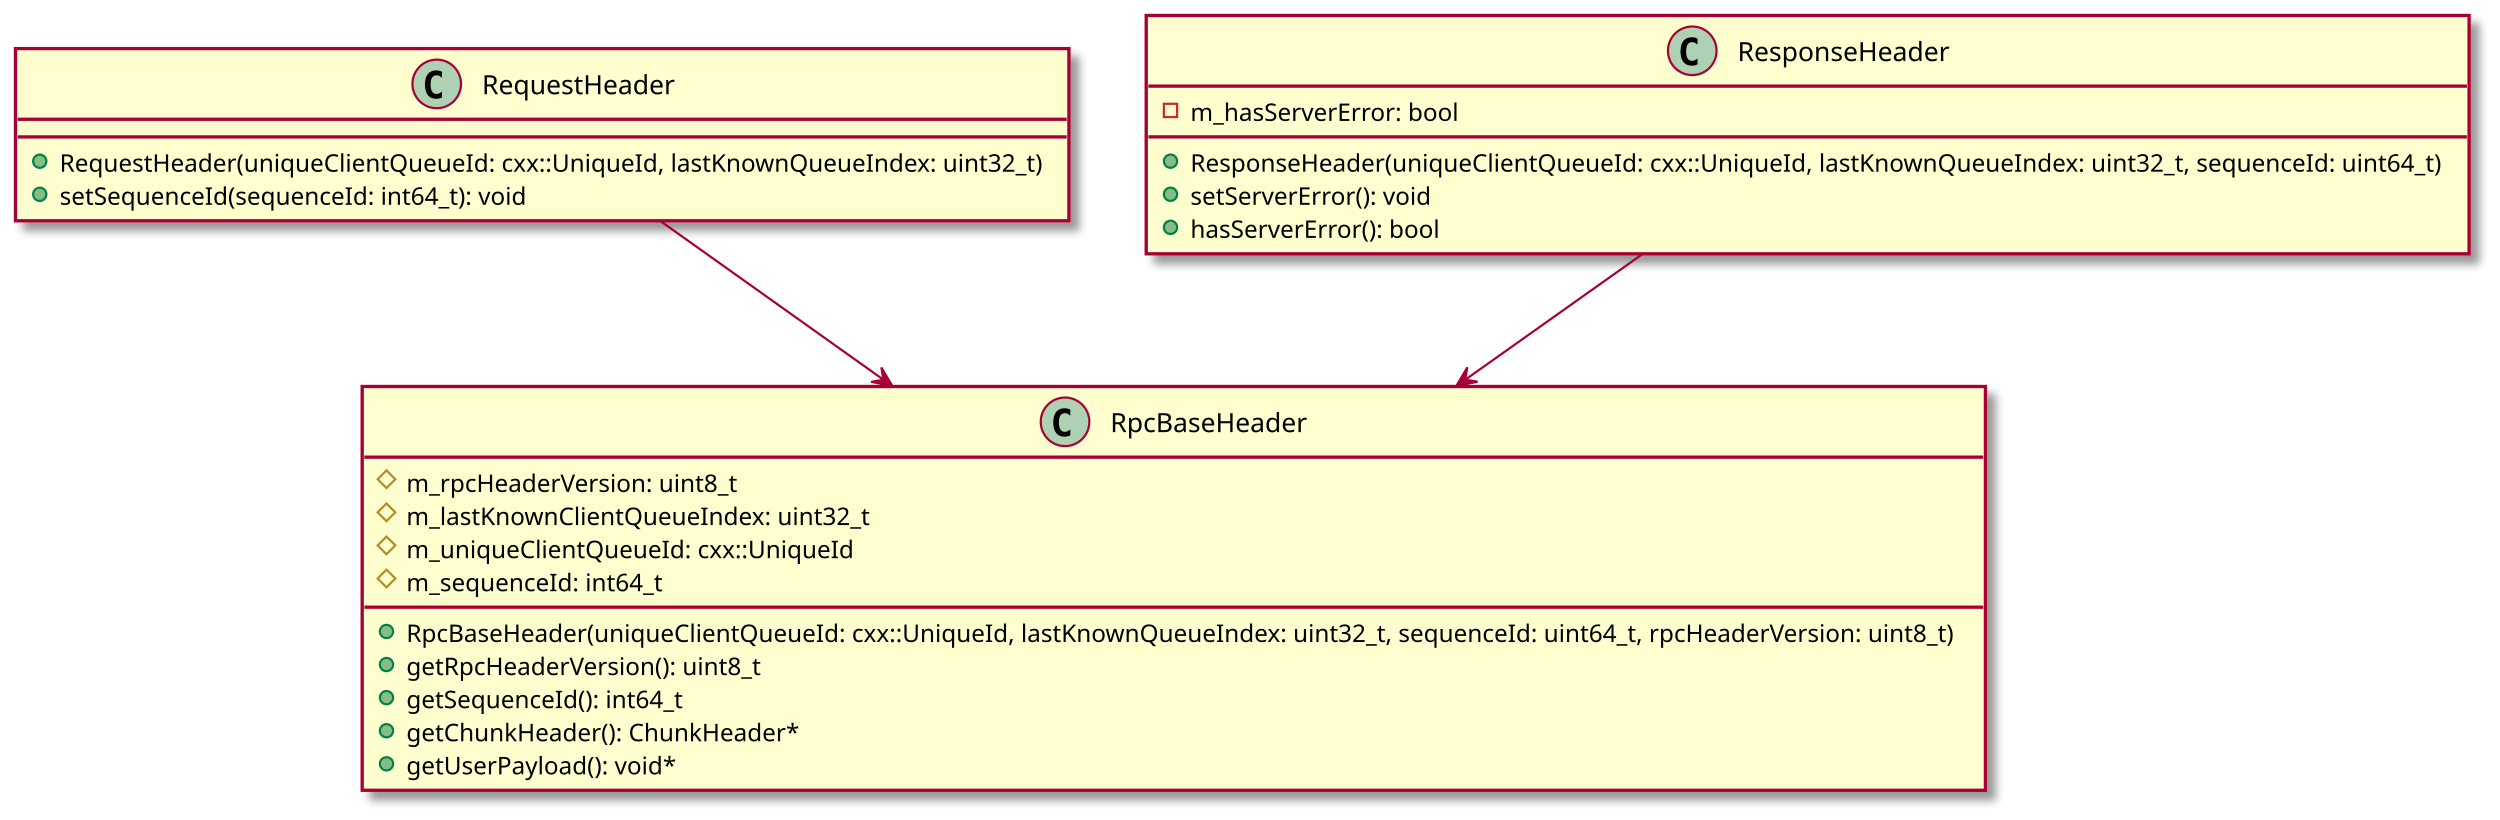
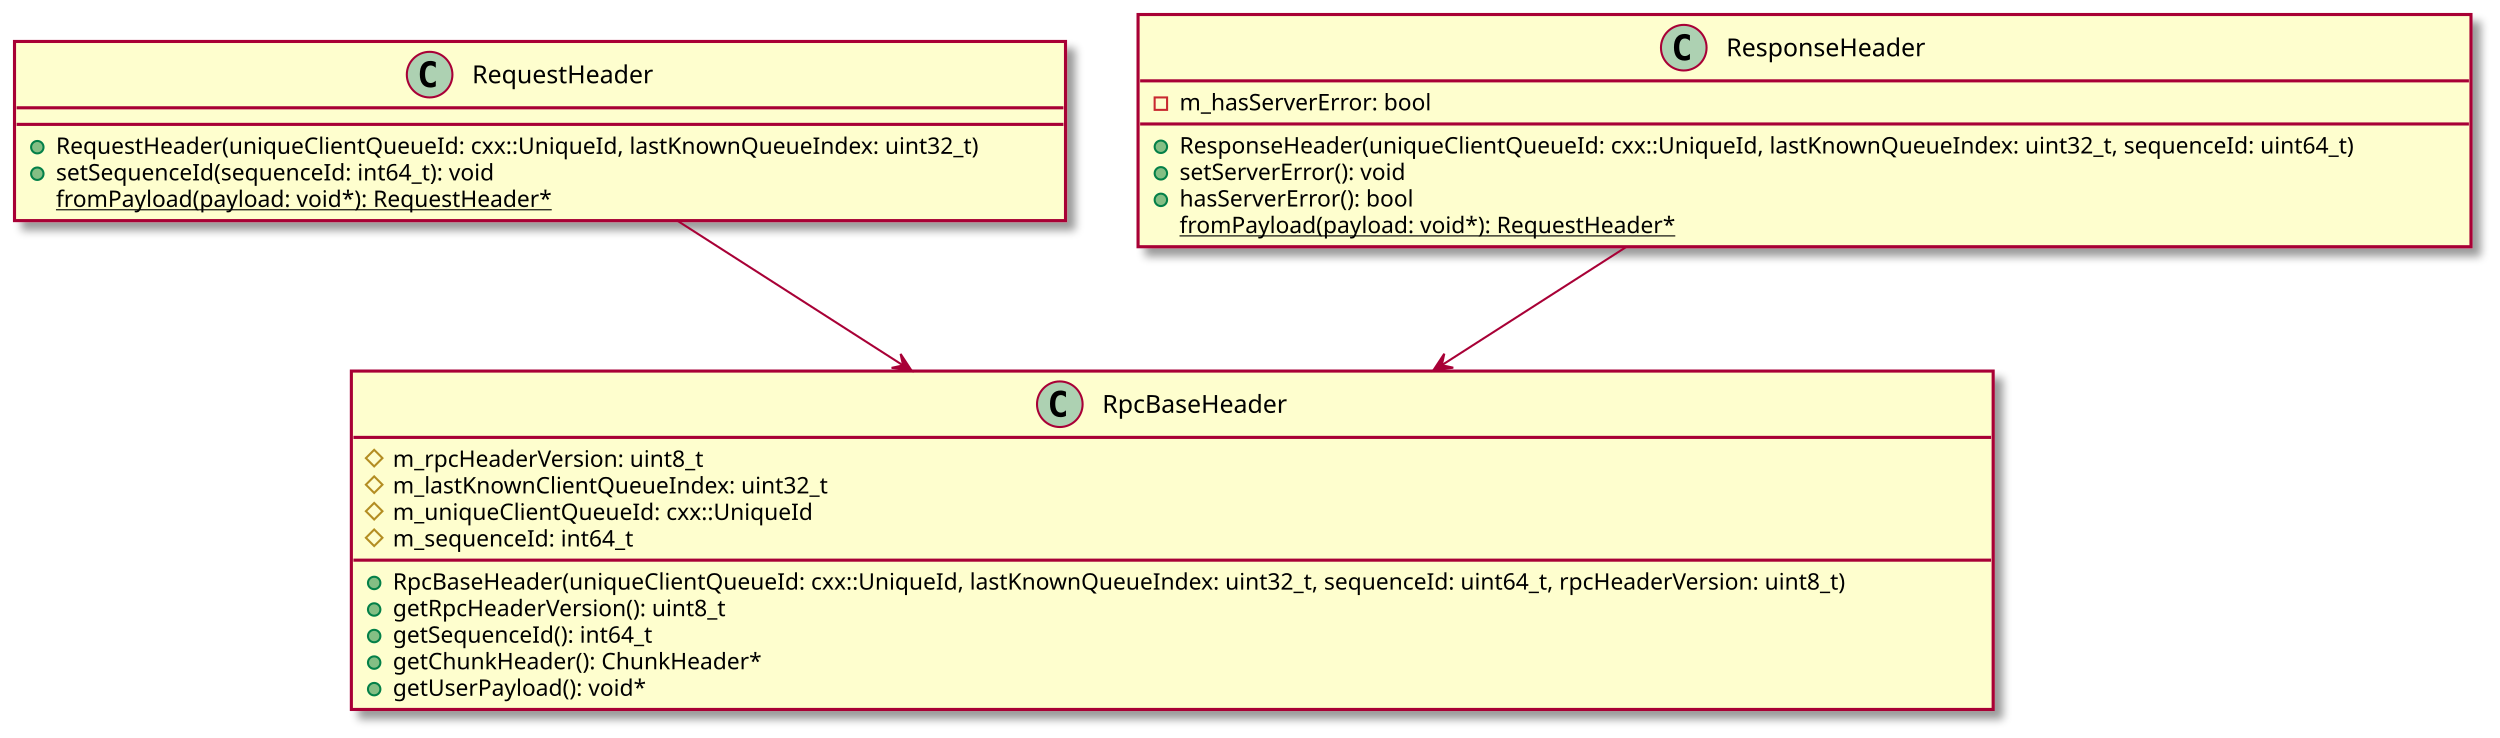
- <svg xmlns="http://www.w3.org/2000/svg" contentScriptType="application/ecmascript" contentStyleType="text/css" height="371px" preserveAspectRatio="none" style="width:1132px;height:371px;background:#EEEBDC;" version="1.1" viewBox="0 0 1132 371" width="1132px" zoomAndPan="magnify">
+ <svg xmlns="http://www.w3.org/2000/svg" contentScriptType="application/ecmascript" contentStyleType="text/css" height="356px" preserveAspectRatio="none" style="width:1206px;height:356px;background:#EEEBDC;" version="1.1" viewBox="0 0 1206 356" width="1206px" zoomAndPan="magnify">
  <defs>
-     <filter height="300%" id="fzrqu107bds4d" width="300%" x="-1" y="-1">
+     <filter height="300%" id="f1gmq1zuk317zh" width="300%" x="-1" y="-1">
      <feGaussianBlur result="blurOut" stdDeviation="2.0" />
      <feColorMatrix in="blurOut" result="blurOut2" type="matrix" values="0 0 0 0 0 0 0 0 0 0 0 0 0 0 0 0 0 0 .4 0" />
      <feOffset dx="4.0" dy="4.0" in="blurOut2" result="blurOut3" />
      <feBlend in="SourceGraphic" in2="blurOut3" mode="normal" />
    </filter>
  </defs>
  <g>
-     <rect codeLine="2" fill="#FEFECE" filter="url(#fzrqu107bds4d)" height="182.837" id="RpcBaseHeader" style="stroke:#A80036;stroke-width:1.5;" width="735" x="164" y="175" />
-     <ellipse cx="482.25" cy="191" fill="#ADD1B2" rx="11" ry="11" style="stroke:#A80036;stroke-width:1.0;" />
-     <path d="M482.047,197.734 Q479.562,197.734 478.234,196.094 Q476.922,194.422 476.922,191.312 Q476.922,188.188 478.234,186.531 Q479.562,184.875 482.047,184.875 Q482.766,184.875 483.422,185.031 Q484.062,185.188 484.625,185.484 L484.625,188.203 Q484.266,187.859 483.969,187.672 Q483.672,187.469 483.406,187.344 Q483.094,187.203 482.781,187.141 Q482.484,187.078 482.172,187.078 Q480.844,187.078 480.156,188.141 Q479.469,189.234 479.469,191.312 Q479.469,193.406 480.156,194.469 Q480.844,195.547 482.172,195.547 Q482.812,195.547 483.406,195.266 Q483.703,195.141 483.984,194.953 Q484.281,194.75 484.625,194.422 L484.625,197.141 Q484.047,197.438 483.406,197.594 Q482.781,197.734 482.047,197.734 Z " fill="#000000" />
-     <text fill="#000000" font-family="sans-serif" font-size="12" lengthAdjust="spacing" textLength="90" x="502.75" y="195.656">RpcBaseHeader</text>
-     <line style="stroke:#A80036;stroke-width:1.5;" x1="165" x2="898" y1="207" y2="207" />
-     <polygon fill="none" points="175,213,179,217,175,221,171,217" style="stroke:#B38D22;stroke-width:1.0;" />
-     <text fill="#000000" font-family="sans-serif" font-size="11" lengthAdjust="spacing" textLength="152" x="184" y="222.759">m_rpcHeaderVersion: uint8_t</text>
-     <polygon fill="none" points="175,227.982,179,231.982,175,235.982,171,231.982" style="stroke:#B38D22;stroke-width:1.0;" />
-     <text fill="#000000" font-family="sans-serif" font-size="11" lengthAdjust="spacing" textLength="213" x="184" y="237.741">m_lastKnownClientQueueIndex: uint32_t</text>
-     <polygon fill="none" points="175,242.964,179,246.964,175,250.964,171,246.964" style="stroke:#B38D22;stroke-width:1.0;" />
-     <text fill="#000000" font-family="sans-serif" font-size="11" lengthAdjust="spacing" textLength="206" x="184" y="252.723">m_uniqueClientQueueId: cxx::UniqueId</text>
-     <polygon fill="none" points="175,257.946,179,261.946,175,265.946,171,261.946" style="stroke:#B38D22;stroke-width:1.0;" />
-     <text fill="#000000" font-family="sans-serif" font-size="11" lengthAdjust="spacing" textLength="116" x="184" y="267.705">m_sequenceId: int64_t</text>
-     <line style="stroke:#A80036;stroke-width:1.5;" x1="165" x2="898" y1="274.928" y2="274.928" />
-     <ellipse cx="175" cy="285.928" fill="#84BE84" rx="3" ry="3" style="stroke:#038048;stroke-width:1.0;" />
-     <text fill="#000000" font-family="sans-serif" font-size="11" lengthAdjust="spacing" textLength="709" x="184" y="290.687">RpcBaseHeader(uniqueClientQueueId: cxx::UniqueId, lastKnownQueueIndex: uint32_t, sequenceId: uint64_t, rpcHeaderVersion: uint8_t)</text>
-     <ellipse cx="175" cy="300.909" fill="#84BE84" rx="3" ry="3" style="stroke:#038048;stroke-width:1.0;" />
-     <text fill="#000000" font-family="sans-serif" font-size="11" lengthAdjust="spacing" textLength="162" x="184" y="305.668">getRpcHeaderVersion(): uint8_t</text>
-     <ellipse cx="175" cy="315.891" fill="#84BE84" rx="3" ry="3" style="stroke:#038048;stroke-width:1.0;" />
-     <text fill="#000000" font-family="sans-serif" font-size="11" lengthAdjust="spacing" textLength="125" x="184" y="320.65">getSequenceId(): int64_t</text>
-     <ellipse cx="175" cy="330.873" fill="#84BE84" rx="3" ry="3" style="stroke:#038048;stroke-width:1.0;" />
-     <text fill="#000000" font-family="sans-serif" font-size="11" lengthAdjust="spacing" textLength="179" x="184" y="335.632">getChunkHeader(): ChunkHeader*</text>
-     <ellipse cx="175" cy="345.855" fill="#84BE84" rx="3" ry="3" style="stroke:#038048;stroke-width:1.0;" />
-     <text fill="#000000" font-family="sans-serif" font-size="11" lengthAdjust="spacing" textLength="124" x="184" y="350.614">getUserPayload(): void*</text>
-     <rect codeLine="14" fill="#FEFECE" filter="url(#fzrqu107bds4d)" height="77.964" id="RequestHeader" style="stroke:#A80036;stroke-width:1.5;" width="477" x="7" y="22" />
-     <ellipse cx="197.75" cy="38" fill="#ADD1B2" rx="11" ry="11" style="stroke:#A80036;stroke-width:1.0;" />
-     <path d="M197.547,44.734 Q195.062,44.734 193.734,43.094 Q192.422,41.422 192.422,38.312 Q192.422,35.188 193.734,33.531 Q195.062,31.875 197.547,31.875 Q198.266,31.875 198.922,32.031 Q199.562,32.188 200.125,32.484 L200.125,35.203 Q199.766,34.859 199.469,34.672 Q199.172,34.469 198.906,34.344 Q198.594,34.203 198.281,34.141 Q197.984,34.078 197.672,34.078 Q196.344,34.078 195.656,35.141 Q194.969,36.234 194.969,38.312 Q194.969,40.406 195.656,41.469 Q196.344,42.547 197.672,42.547 Q198.312,42.547 198.906,42.266 Q199.203,42.141 199.484,41.953 Q199.781,41.75 200.125,41.422 L200.125,44.141 Q199.547,44.438 198.906,44.594 Q198.281,44.734 197.547,44.734 Z " fill="#000000" />
-     <text fill="#000000" font-family="sans-serif" font-size="12" lengthAdjust="spacing" textLength="87" x="218.25" y="42.656">RequestHeader</text>
-     <line style="stroke:#A80036;stroke-width:1.5;" x1="8" x2="483" y1="54" y2="54" />
-     <line style="stroke:#A80036;stroke-width:1.5;" x1="8" x2="483" y1="62" y2="62" />
-     <ellipse cx="18" cy="73" fill="#84BE84" rx="3" ry="3" style="stroke:#038048;stroke-width:1.0;" />
-     <text fill="#000000" font-family="sans-serif" font-size="11" lengthAdjust="spacing" textLength="451" x="27" y="77.759">RequestHeader(uniqueClientQueueId: cxx::UniqueId, lastKnownQueueIndex: uint32_t)</text>
-     <ellipse cx="18" cy="87.982" fill="#84BE84" rx="3" ry="3" style="stroke:#038048;stroke-width:1.0;" />
-     <text fill="#000000" font-family="sans-serif" font-size="11" lengthAdjust="spacing" textLength="212" x="27" y="92.741">setSequenceId(sequenceId: int64_t): void</text>
-     <rect codeLine="19" fill="#FEFECE" filter="url(#fzrqu107bds4d)" height="107.928" id="ResponseHeader" style="stroke:#A80036;stroke-width:1.5;" width="599" x="519" y="7" />
-     <ellipse cx="766.25" cy="23" fill="#ADD1B2" rx="11" ry="11" style="stroke:#A80036;stroke-width:1.0;" />
-     <path d="M766.047,29.734 Q763.562,29.734 762.234,28.094 Q760.922,26.422 760.922,23.312 Q760.922,20.188 762.234,18.531 Q763.562,16.875 766.047,16.875 Q766.766,16.875 767.422,17.031 Q768.062,17.188 768.625,17.484 L768.625,20.203 Q768.266,19.859 767.969,19.672 Q767.672,19.469 767.406,19.344 Q767.094,19.203 766.781,19.141 Q766.484,19.078 766.172,19.078 Q764.844,19.078 764.156,20.141 Q763.469,21.234 763.469,23.312 Q763.469,25.406 764.156,26.469 Q764.844,27.547 766.172,27.547 Q766.812,27.547 767.406,27.266 Q767.703,27.141 767.984,26.953 Q768.281,26.75 768.625,26.422 L768.625,29.141 Q768.047,29.438 767.406,29.594 Q766.781,29.734 766.047,29.734 Z " fill="#000000" />
-     <text fill="#000000" font-family="sans-serif" font-size="12" lengthAdjust="spacing" textLength="96" x="786.75" y="27.656">ResponseHeader</text>
-     <line style="stroke:#A80036;stroke-width:1.5;" x1="520" x2="1117" y1="39" y2="39" />
-     <rect fill="none" height="6" style="stroke:#C82930;stroke-width:1.0;" width="6" x="527" y="47" />
-     <text fill="#000000" font-family="sans-serif" font-size="11" lengthAdjust="spacing" textLength="125" x="539" y="54.759">m_hasServerError: bool</text>
-     <line style="stroke:#A80036;stroke-width:1.5;" x1="520" x2="1117" y1="61.982" y2="61.982" />
-     <ellipse cx="530" cy="72.982" fill="#84BE84" rx="3" ry="3" style="stroke:#038048;stroke-width:1.0;" />
-     <text fill="#000000" font-family="sans-serif" font-size="11" lengthAdjust="spacing" textLength="573" x="539" y="77.741">ResponseHeader(uniqueClientQueueId: cxx::UniqueId, lastKnownQueueIndex: uint32_t, sequenceId: uint64_t)</text>
-     <ellipse cx="530" cy="87.964" fill="#84BE84" rx="3" ry="3" style="stroke:#038048;stroke-width:1.0;" />
-     <text fill="#000000" font-family="sans-serif" font-size="11" lengthAdjust="spacing" textLength="112" x="539" y="92.723">setServerError(): void</text>
-     <ellipse cx="530" cy="102.946" fill="#84BE84" rx="3" ry="3" style="stroke:#038048;stroke-width:1.0;" />
-     <text fill="#000000" font-family="sans-serif" font-size="11" lengthAdjust="spacing" textLength="116" x="539" y="107.705">hasServerError(): bool</text>
-     <path codeLine="26" d="M298.96,100.04 C327.55,120.38 364.12,146.4 399.76,171.76 " fill="none" id="RequestHeader-to-RpcBaseHeader" style="stroke:#A80036;stroke-width:1.0;" />
-     <polygon fill="#A80036" points="404.1,174.85,399.076,166.379,400.023,171.956,394.446,172.903,404.1,174.85" style="stroke:#A80036;stroke-width:1.0;" />
-     <path codeLine="27" d="M743.47,115.2 C719.03,132.53 691.14,152.31 663.79,171.7 " fill="none" id="ResponseHeader-to-RpcBaseHeader" style="stroke:#A80036;stroke-width:1.0;" />
-     <polygon fill="#A80036" points="659.4,174.81,669.051,172.847,663.472,171.909,664.41,166.331,659.4,174.81" style="stroke:#A80036;stroke-width:1.0;" />
+     <rect codeLine="2" fill="#FEFECE" filter="url(#f1gmq1zuk317zh)" height="163.242" id="RpcBaseHeader" style="stroke:#A80036;stroke-width:1.5;" width="792" x="169.5" y="179" />
+     <ellipse cx="511.25" cy="195" fill="#ADD1B2" rx="11" ry="11" style="stroke:#A80036;stroke-width:1.0;" />
+     <path d="M514.219,200.641 Q513.641,200.938 513,201.078 Q512.359,201.234 511.656,201.234 Q509.156,201.234 507.828,199.594 Q506.516,197.938 506.516,194.812 Q506.516,191.688 507.828,190.031 Q509.156,188.375 511.656,188.375 Q512.359,188.375 513,188.531 Q513.656,188.688 514.219,188.984 L514.219,191.703 Q513.594,191.125 513,190.859 Q512.406,190.578 511.781,190.578 Q510.438,190.578 509.75,191.656 Q509.062,192.719 509.062,194.812 Q509.062,196.906 509.75,197.984 Q510.438,199.047 511.781,199.047 Q512.406,199.047 513,198.781 Q513.594,198.5 514.219,197.922 L514.219,200.641 Z " fill="#000000" />
+     <text fill="#000000" font-family="sans-serif" font-size="12" lengthAdjust="spacing" textLength="100" x="531.75" y="199.154">RpcBaseHeader</text>
+     <line style="stroke:#A80036;stroke-width:1.5;" x1="170.5" x2="960.5" y1="211" y2="211" />
+     <polygon fill="none" points="180.5,217,184.5,221,180.5,225,176.5,221" style="stroke:#B38D22;stroke-width:1.0;" />
+     <text fill="#000000" font-family="sans-serif" font-size="11" lengthAdjust="spacing" textLength="165" x="189.5" y="225.21">m_rpcHeaderVersion: uint8_t</text>
+     <polygon fill="none" points="180.5,229.805,184.5,233.805,180.5,237.805,176.5,233.805" style="stroke:#B38D22;stroke-width:1.0;" />
+     <text fill="#000000" font-family="sans-serif" font-size="11" lengthAdjust="spacing" textLength="227" x="189.5" y="238.015">m_lastKnownClientQueueIndex: uint32_t</text>
+     <polygon fill="none" points="180.5,242.609,184.5,246.609,180.5,250.609,176.5,246.609" style="stroke:#B38D22;stroke-width:1.0;" />
+     <text fill="#000000" font-family="sans-serif" font-size="11" lengthAdjust="spacing" textLength="217" x="189.5" y="250.82">m_uniqueClientQueueId: cxx::UniqueId</text>
+     <polygon fill="none" points="180.5,255.414,184.5,259.414,180.5,263.414,176.5,259.414" style="stroke:#B38D22;stroke-width:1.0;" />
+     <text fill="#000000" font-family="sans-serif" font-size="11" lengthAdjust="spacing" textLength="128" x="189.5" y="263.625">m_sequenceId: int64_t</text>
+     <line style="stroke:#A80036;stroke-width:1.5;" x1="170.5" x2="960.5" y1="270.219" y2="270.219" />
+     <ellipse cx="180.5" cy="281.219" fill="#84BE84" rx="3" ry="3" style="stroke:#038048;stroke-width:1.0;" />
+     <text fill="#000000" font-family="sans-serif" font-size="11" lengthAdjust="spacing" textLength="766" x="189.5" y="284.429">RpcBaseHeader(uniqueClientQueueId: cxx::UniqueId, lastKnownQueueIndex: uint32_t, sequenceId: uint64_t, rpcHeaderVersion: uint8_t)</text>
+     <ellipse cx="180.5" cy="294.023" fill="#84BE84" rx="3" ry="3" style="stroke:#038048;stroke-width:1.0;" />
+     <text fill="#000000" font-family="sans-serif" font-size="11" lengthAdjust="spacing" textLength="176" x="189.5" y="297.234">getRpcHeaderVersion(): uint8_t</text>
+     <ellipse cx="180.5" cy="306.828" fill="#84BE84" rx="3" ry="3" style="stroke:#038048;stroke-width:1.0;" />
+     <text fill="#000000" font-family="sans-serif" font-size="11" lengthAdjust="spacing" textLength="138" x="189.5" y="310.039">getSequenceId(): int64_t</text>
+     <ellipse cx="180.5" cy="319.633" fill="#84BE84" rx="3" ry="3" style="stroke:#038048;stroke-width:1.0;" />
+     <text fill="#000000" font-family="sans-serif" font-size="11" lengthAdjust="spacing" textLength="192" x="189.5" y="322.843">getChunkHeader(): ChunkHeader*</text>
+     <ellipse cx="180.5" cy="332.438" fill="#84BE84" rx="3" ry="3" style="stroke:#038048;stroke-width:1.0;" />
+     <text fill="#000000" font-family="sans-serif" font-size="11" lengthAdjust="spacing" textLength="134" x="189.5" y="335.648">getUserPayload(): void*</text>
+     <rect codeLine="14" fill="#FEFECE" filter="url(#f1gmq1zuk317zh)" height="86.414" id="RequestHeader" style="stroke:#A80036;stroke-width:1.5;" width="507" x="7" y="20" />
+     <ellipse cx="207.25" cy="36" fill="#ADD1B2" rx="11" ry="11" style="stroke:#A80036;stroke-width:1.0;" />
+     <path d="M210.219,41.641 Q209.641,41.938 209,42.078 Q208.359,42.234 207.656,42.234 Q205.156,42.234 203.828,40.594 Q202.516,38.938 202.516,35.812 Q202.516,32.688 203.828,31.031 Q205.156,29.375 207.656,29.375 Q208.359,29.375 209,29.531 Q209.656,29.688 210.219,29.984 L210.219,32.703 Q209.594,32.125 209,31.859 Q208.406,31.578 207.781,31.578 Q206.438,31.578 205.75,32.656 Q205.062,33.719 205.062,35.812 Q205.062,37.906 205.75,38.984 Q206.438,40.047 207.781,40.047 Q208.406,40.047 209,39.781 Q209.594,39.5 210.219,38.922 L210.219,41.641 Z " fill="#000000" />
+     <text fill="#000000" font-family="sans-serif" font-size="12" lengthAdjust="spacing" textLength="98" x="227.75" y="40.154">RequestHeader</text>
+     <line style="stroke:#A80036;stroke-width:1.5;" x1="8" x2="513" y1="52" y2="52" />
+     <line style="stroke:#A80036;stroke-width:1.5;" x1="8" x2="513" y1="60" y2="60" />
+     <ellipse cx="18" cy="71" fill="#84BE84" rx="3" ry="3" style="stroke:#038048;stroke-width:1.0;" />
+     <text fill="#000000" font-family="sans-serif" font-size="11" lengthAdjust="spacing" textLength="481" x="27" y="74.21">RequestHeader(uniqueClientQueueId: cxx::UniqueId, lastKnownQueueIndex: uint32_t)</text>
+     <ellipse cx="18" cy="83.805" fill="#84BE84" rx="3" ry="3" style="stroke:#038048;stroke-width:1.0;" />
+     <text fill="#000000" font-family="sans-serif" font-size="11" lengthAdjust="spacing" textLength="234" x="27" y="87.015">setSequenceId(sequenceId: int64_t): void</text>
+     <text fill="#000000" font-family="sans-serif" font-size="11" lengthAdjust="spacing" text-decoration="underline" textLength="261" x="27" y="99.82">fromPayload(payload: void*): RequestHeader*</text>
+     <rect codeLine="20" fill="#FEFECE" filter="url(#f1gmq1zuk317zh)" height="112.023" id="ResponseHeader" style="stroke:#A80036;stroke-width:1.5;" width="643" x="549" y="7" />
+     <ellipse cx="812.25" cy="23" fill="#ADD1B2" rx="11" ry="11" style="stroke:#A80036;stroke-width:1.0;" />
+     <path d="M815.219,28.641 Q814.641,28.938 814,29.078 Q813.359,29.234 812.656,29.234 Q810.156,29.234 808.828,27.594 Q807.516,25.938 807.516,22.812 Q807.516,19.688 808.828,18.031 Q810.156,16.375 812.656,16.375 Q813.359,16.375 814,16.531 Q814.656,16.688 815.219,16.984 L815.219,19.703 Q814.594,19.125 814,18.859 Q813.406,18.578 812.781,18.578 Q811.438,18.578 810.75,19.656 Q810.062,20.719 810.062,22.812 Q810.062,24.906 810.75,25.984 Q811.438,27.047 812.781,27.047 Q813.406,27.047 814,26.781 Q814.594,26.5 815.219,25.922 L815.219,28.641 Z " fill="#000000" />
+     <text fill="#000000" font-family="sans-serif" font-size="12" lengthAdjust="spacing" textLength="108" x="832.75" y="27.154">ResponseHeader</text>
+     <line style="stroke:#A80036;stroke-width:1.5;" x1="550" x2="1191" y1="39" y2="39" />
+     <rect fill="none" height="6" style="stroke:#C82930;stroke-width:1.0;" width="6" x="557" y="47" />
+     <text fill="#000000" font-family="sans-serif" font-size="11" lengthAdjust="spacing" textLength="137" x="569" y="53.21">m_hasServerError: bool</text>
+     <line style="stroke:#A80036;stroke-width:1.5;" x1="550" x2="1191" y1="59.805" y2="59.805" />
+     <ellipse cx="560" cy="70.805" fill="#84BE84" rx="3" ry="3" style="stroke:#038048;stroke-width:1.0;" />
+     <text fill="#000000" font-family="sans-serif" font-size="11" lengthAdjust="spacing" textLength="617" x="569" y="74.015">ResponseHeader(uniqueClientQueueId: cxx::UniqueId, lastKnownQueueIndex: uint32_t, sequenceId: uint64_t)</text>
+     <ellipse cx="560" cy="83.609" fill="#84BE84" rx="3" ry="3" style="stroke:#038048;stroke-width:1.0;" />
+     <text fill="#000000" font-family="sans-serif" font-size="11" lengthAdjust="spacing" textLength="124" x="569" y="86.82">setServerError(): void</text>
+     <ellipse cx="560" cy="96.414" fill="#84BE84" rx="3" ry="3" style="stroke:#038048;stroke-width:1.0;" />
+     <text fill="#000000" font-family="sans-serif" font-size="11" lengthAdjust="spacing" textLength="128" x="569" y="99.624">hasServerError(): bool</text>
+     <text fill="#000000" font-family="sans-serif" font-size="11" lengthAdjust="spacing" text-decoration="underline" textLength="261" x="569" y="112.429">fromPayload(payload: void*): RequestHeader*</text>
+     <path codeLine="28" d="M326.3,106.18 C358.19,126.62 397.66,151.91 435.27,176.03 " fill="none" id="RequestHeader-to-RpcBaseHeader" style="stroke:#A80036;stroke-width:1.0;" />
+     <polygon fill="#A80036" points="439.85,178.96,434.442,170.728,435.644,176.256,430.116,177.458,439.85,178.96" style="stroke:#A80036;stroke-width:1.0;" />
+     <path codeLine="29" d="M784.32,119.24 C756.79,136.89 725.67,156.83 695.72,176.03 " fill="none" id="ResponseHeader-to-RpcBaseHeader" style="stroke:#A80036;stroke-width:1.0;" />
+     <polygon fill="#A80036" points="691.31,178.86,701.046,177.373,695.52,176.163,696.73,170.637,691.31,178.86" style="stroke:#A80036;stroke-width:1.0;" />
  </g>
</svg>
